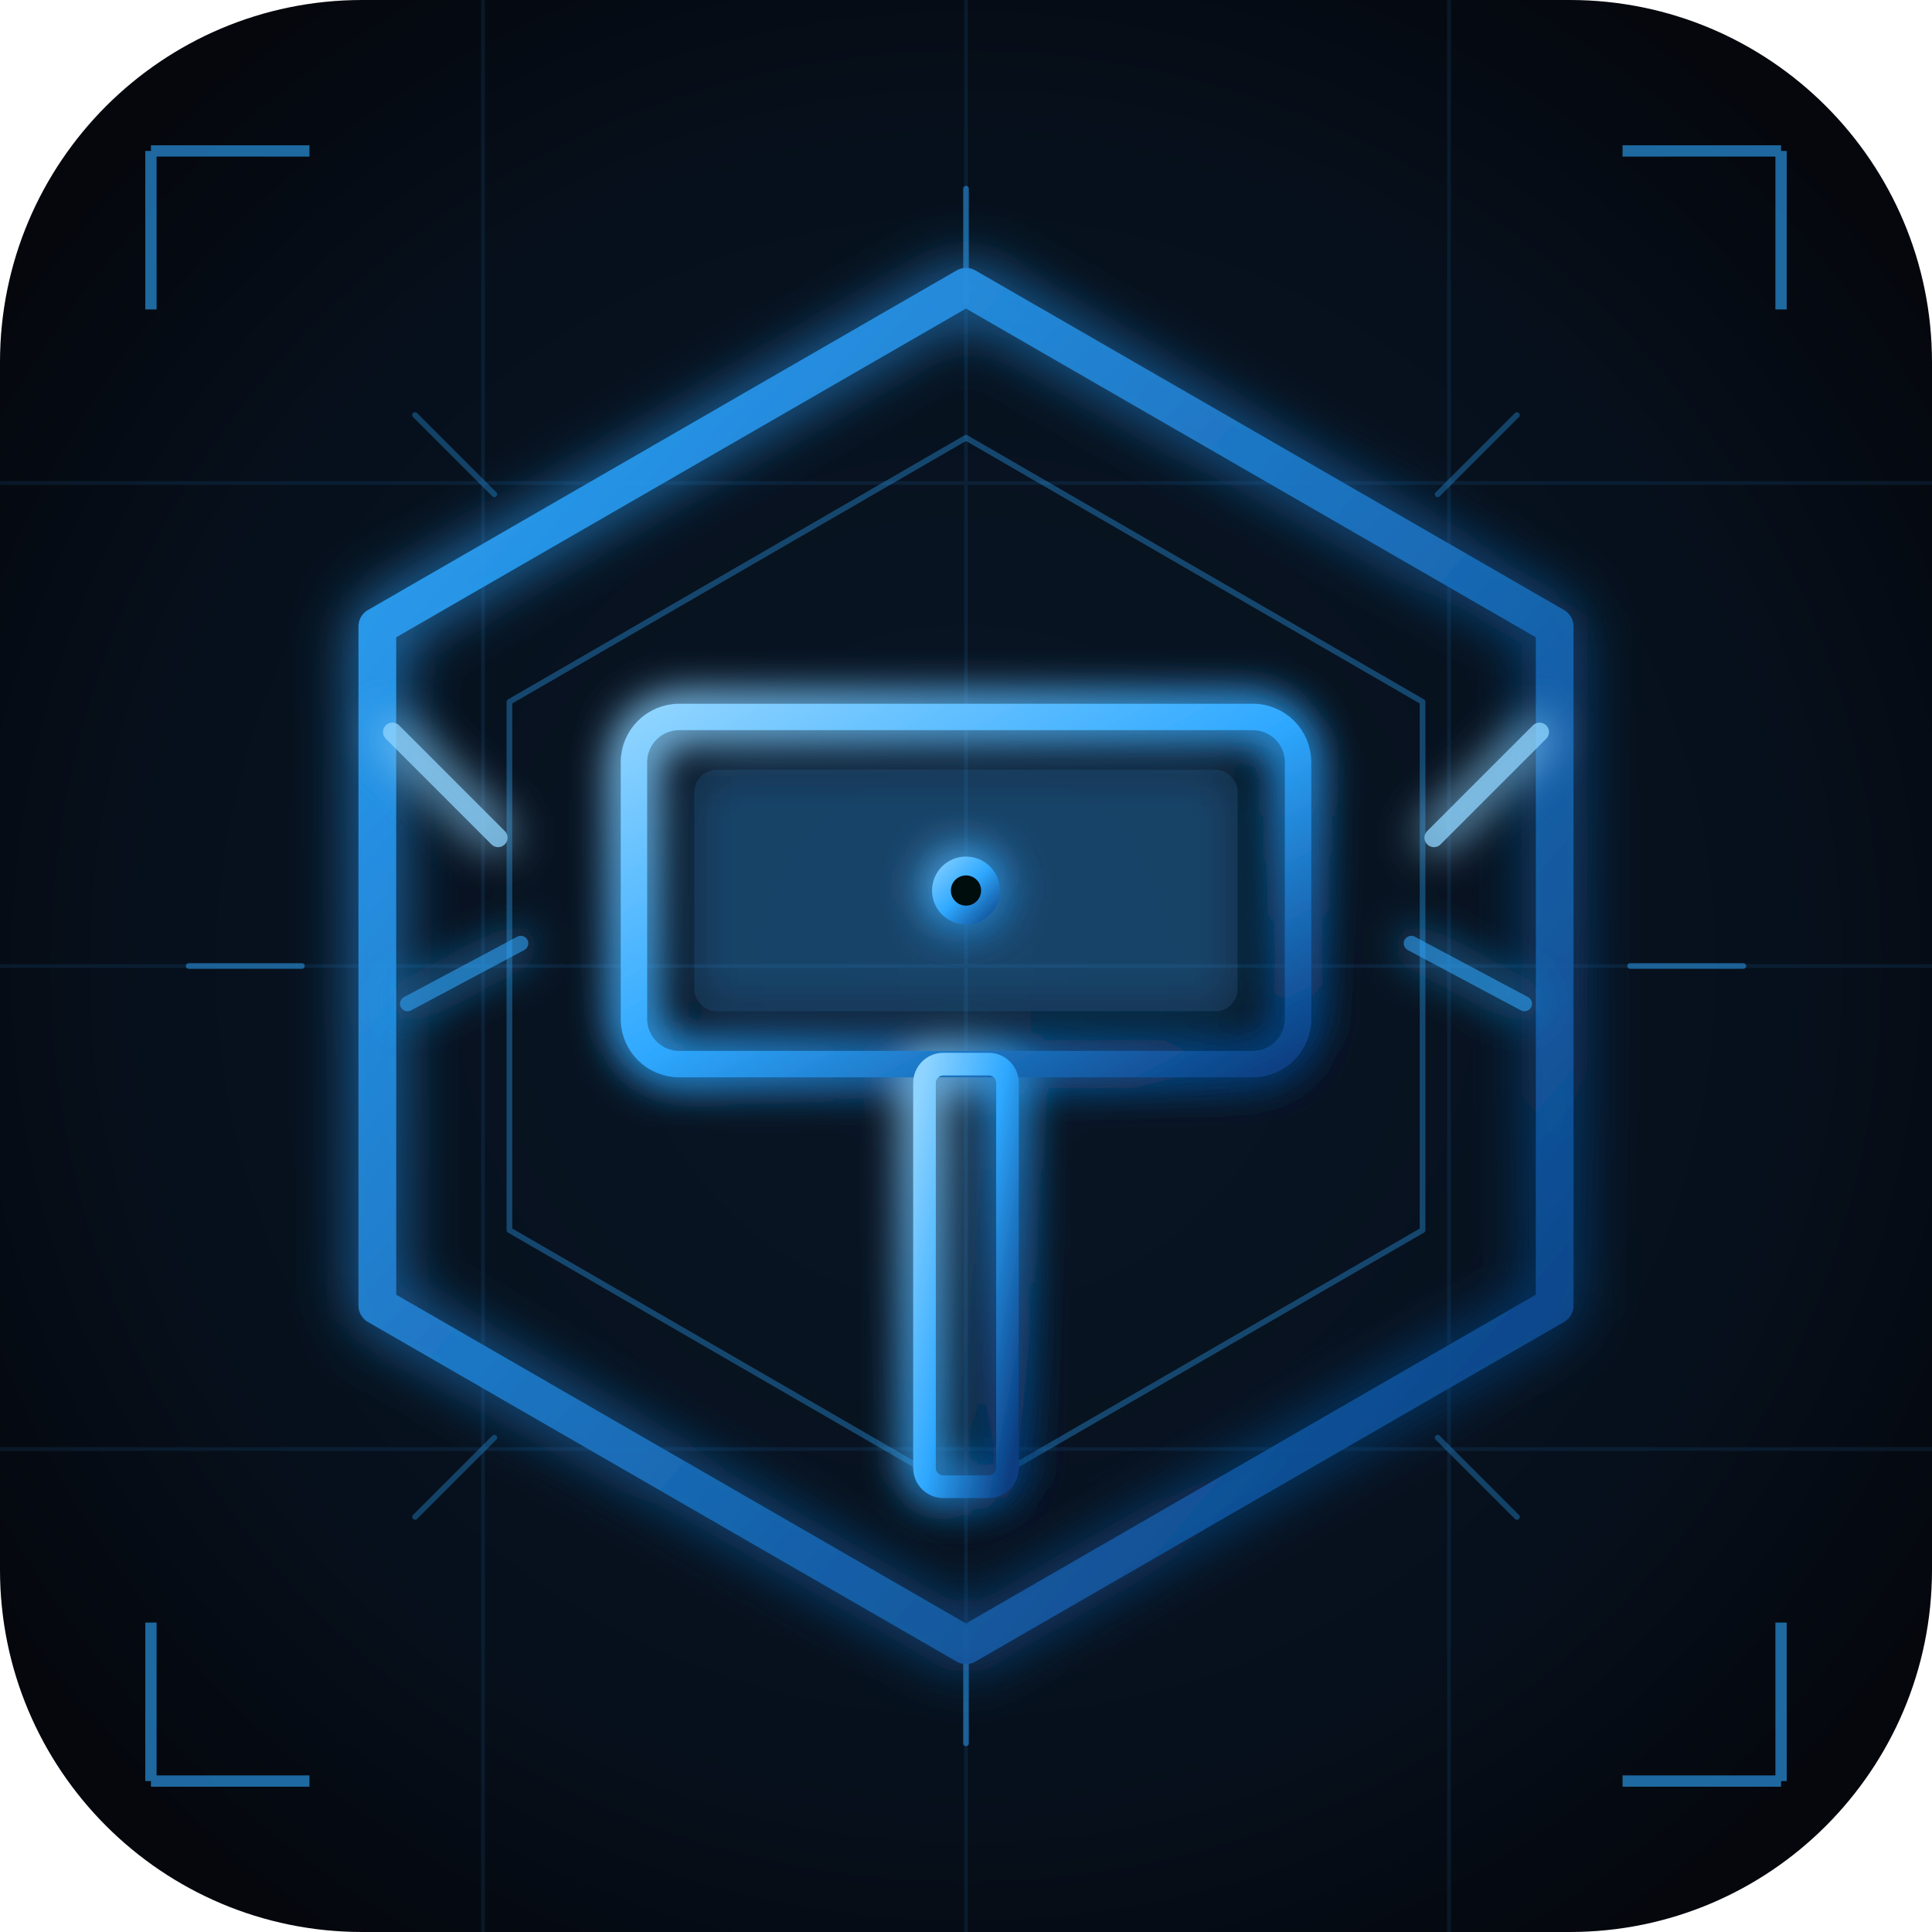
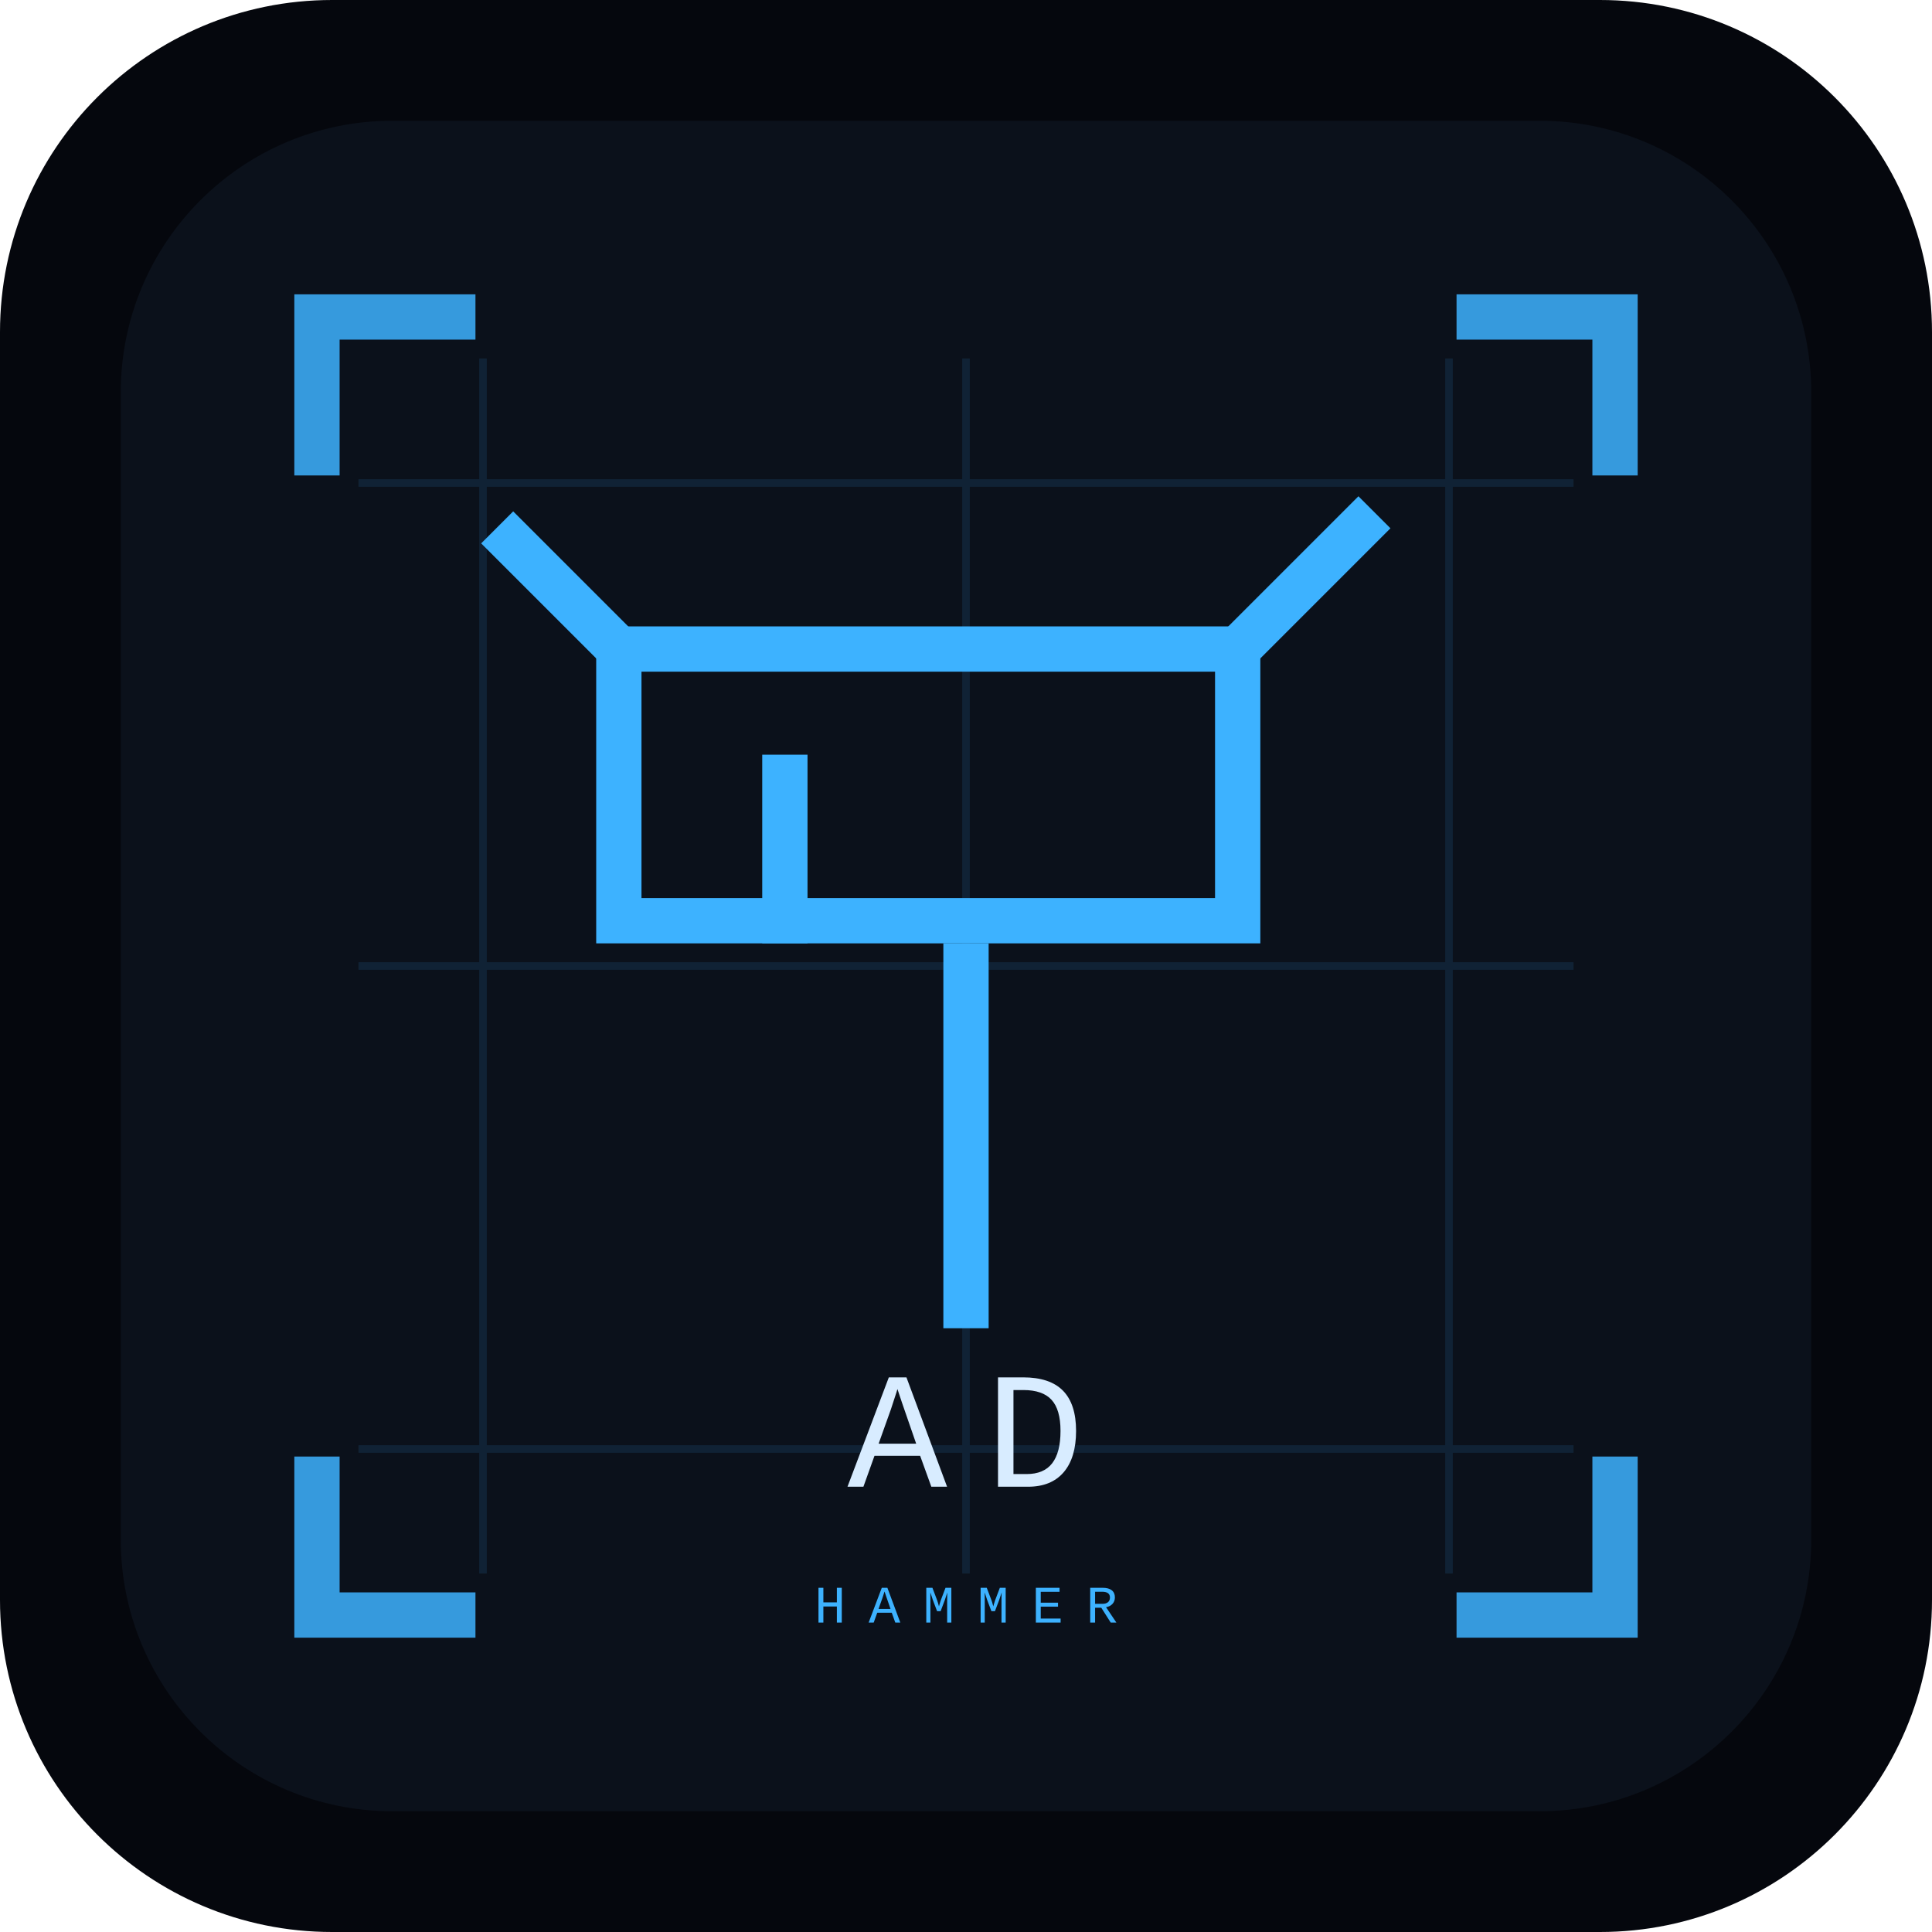
<svg xmlns="http://www.w3.org/2000/svg" viewBox="0 0 512 512" width="512" height="512">
  <defs>
-     <radialGradient id="lg-bg" cx="50%" cy="50%" r="60%">
-       <stop offset="0%" style="stop-color:#0a1626" />
-       <stop offset="70%" style="stop-color:#06101c" />
-       <stop offset="100%" style="stop-color:#05070d" />
-     </radialGradient>
-     <linearGradient id="lg-accent" x1="0%" y1="0%" x2="100%" y2="100%">
-       <stop offset="0%" style="stop-color:#8fd4ff" />
-       <stop offset="50%" style="stop-color:#2ea8ff" />
-       <stop offset="100%" style="stop-color:#0a3d80" />
-     </linearGradient>
-     <linearGradient id="lg-hex" x1="0%" y1="0%" x2="100%" y2="100%">
-       <stop offset="0%" style="stop-color:#2ea8ff;stop-opacity:0.95" />
-       <stop offset="100%" style="stop-color:#0a3d80;stop-opacity:0.95" />
-     </linearGradient>
-     <filter id="lg-glow-strong" x="-30%" y="-30%" width="160%" height="160%">
-       <feGaussianBlur stdDeviation="6" result="blur" />
-       <feMerge>
-         <feMergeNode in="blur" />
-         <feMergeNode in="blur" />
-         <feMergeNode in="SourceGraphic" />
-       </feMerge>
-     </filter>
-     <filter id="lg-glow-soft" x="-30%" y="-30%" width="160%" height="160%">
-       <feGaussianBlur stdDeviation="8" result="blur" />
-       <feMerge>
-         <feMergeNode in="blur" />
-         <feMergeNode in="SourceGraphic" />
-       </feMerge>
-     </filter>
+     <style>
+       .bg { fill: #05070d; }
+       .panel { fill: #0b111b; }
+       .line { fill: none; stroke: #3db2ff; stroke-width: 12; stroke-linecap: square; stroke-linejoin: miter; }
+       .thin { fill: none; stroke: #1f5f93; stroke-width: 2; stroke-linecap: square; }
+       .text-main { fill: #d8ecff; font-family: 'IBM Plex Mono', 'Courier New', monospace; font-size: 44px; letter-spacing: 10px; }
+       .text-sub { fill: #3db2ff; font-family: 'IBM Plex Mono', 'Courier New', monospace; font-size: 14px; letter-spacing: 6px; }
+     </style>
  </defs>
-   <rect width="512" height="512" rx="96" fill="url(#lg-bg)" />
-   <g opacity="0.10" stroke="#2ea8ff" stroke-width="1" fill="none">
-     <path d="M 0 128 L 512 128 M 0 256 L 512 256 M 0 384 L 512 384" />
-     <path d="M 128 0 L 128 512 M 256 0 L 256 512 M 384 0 L 384 512" />
+   <rect class="bg" width="512" height="512" rx="88" />
+   <rect class="panel" x="32" y="32" width="448" height="448" rx="72" />
+   <g opacity="0.22">
+     <path class="thin" d="M 96 128 L 416 128" />
+     <path class="thin" d="M 96 256 L 416 256" />
+     <path class="thin" d="M 96 384 L 416 384" />
+     <path class="thin" d="M 128 96 L 128 416" />
+     <path class="thin" d="M 256 96 L 256 416" />
+     <path class="thin" d="M 384 96 L 384 416" />
  </g>
-   <g transform="translate(256, 256)" opacity="0.55">
-     <g fill="none" stroke="#2ea8ff" stroke-width="1.5" stroke-linecap="round">
-       <line x1="0" y1="-206" x2="0" y2="-176" opacity="0.9" />
-       <line x1="0" y1="206" x2="0" y2="176" opacity="0.9" />
-       <line x1="-206" y1="0" x2="-176" y2="0" opacity="0.9" />
-       <line x1="206" y1="0" x2="176" y2="0" opacity="0.9" />
-       <line x1="-146" y1="-146" x2="-125" y2="-125" opacity="0.6" />
-       <line x1="146" y1="-146" x2="125" y2="-125" opacity="0.6" />
-       <line x1="-146" y1="146" x2="-125" y2="125" opacity="0.6" />
-       <line x1="146" y1="146" x2="125" y2="125" opacity="0.6" />
-     </g>
+   <g opacity="0.85">
+     <path class="line" d="M 84 84 L 120 84 M 84 84 L 84 120" />
+     <path class="line" d="M 428 84 L 392 84 M 428 84 L 428 120" />
+     <path class="line" d="M 84 428 L 120 428 M 84 428 L 84 392" />
+     <path class="line" d="M 428 428 L 392 428 M 428 428 L 428 392" />
  </g>
-   <g transform="translate(256, 256)" filter="url(#lg-glow-soft)">
-     <polygon points="0,-180 156,-90 156,90 0,180 -156,90 -156,-90" fill="none" stroke="url(#lg-hex)" stroke-width="10" stroke-linejoin="round" />
+   <g transform="translate(256 214)">
+     <path class="line" d="M -92 -42 H 72 V 30 H -92 Z" />
+     <path class="line" d="M 0 42 V 132" />
+     <path class="line" d="M -120 -70 L -92 -42" />
+     <path class="line" d="M 72 -42 L 104 -74" />
+     <path class="line" d="M -48 30 V -8" />
  </g>
-   <g transform="translate(256, 256)" opacity="0.35">
-     <polygon points="0,-140 121,-70 121,70 0,140 -121,70 -121,-70" fill="none" stroke="#2ea8ff" stroke-width="1.5" stroke-linejoin="round" />
-   </g>
-   <g stroke="#2ea8ff" stroke-width="3" fill="none" opacity="0.6">
-     <path d="M 40 40 L 40 82 M 40 40 L 82 40" />
-     <path d="M 472 40 L 472 82 M 472 40 L 430 40" />
-     <path d="M 40 472 L 40 430 M 40 472 L 82 472" />
-     <path d="M 472 472 L 472 430 M 472 472 L 430 472" />
-   </g>
-   <g transform="translate(256, 236)" filter="url(#lg-glow-strong)">
-     <rect x="-88" y="-46" width="176" height="92" rx="12" fill="none" stroke="url(#lg-accent)" stroke-width="7" stroke-linejoin="round" />
-     <rect x="-72" y="-32" width="144" height="64" rx="6" fill="#2ea8ff" opacity="0.12" />
-     <circle cx="0" cy="0" r="9" fill="url(#lg-accent)" />
-     <circle cx="0" cy="0" r="4" fill="#05070d" />
-     <rect x="-11" y="46" width="22" height="112" rx="5" fill="none" stroke="url(#lg-accent)" stroke-width="6" stroke-linejoin="round" />
-     <line x1="-124" y1="-14" x2="-152" y2="-42" stroke="#8fd4ff" stroke-width="5" stroke-linecap="round" opacity="0.75" />
-     <line x1="-118" y1="14" x2="-148" y2="30" stroke="#2ea8ff" stroke-width="4" stroke-linecap="round" opacity="0.55" />
-     <line x1="124" y1="-14" x2="152" y2="-42" stroke="#8fd4ff" stroke-width="5" stroke-linecap="round" opacity="0.75" />
-     <line x1="118" y1="14" x2="148" y2="30" stroke="#2ea8ff" stroke-width="4" stroke-linecap="round" opacity="0.55" />
-   </g>
+   <text class="text-main" x="256" y="394" text-anchor="middle">AD</text>
+   <text class="text-sub" x="256" y="430" text-anchor="middle">HAMMER</text>
</svg>
